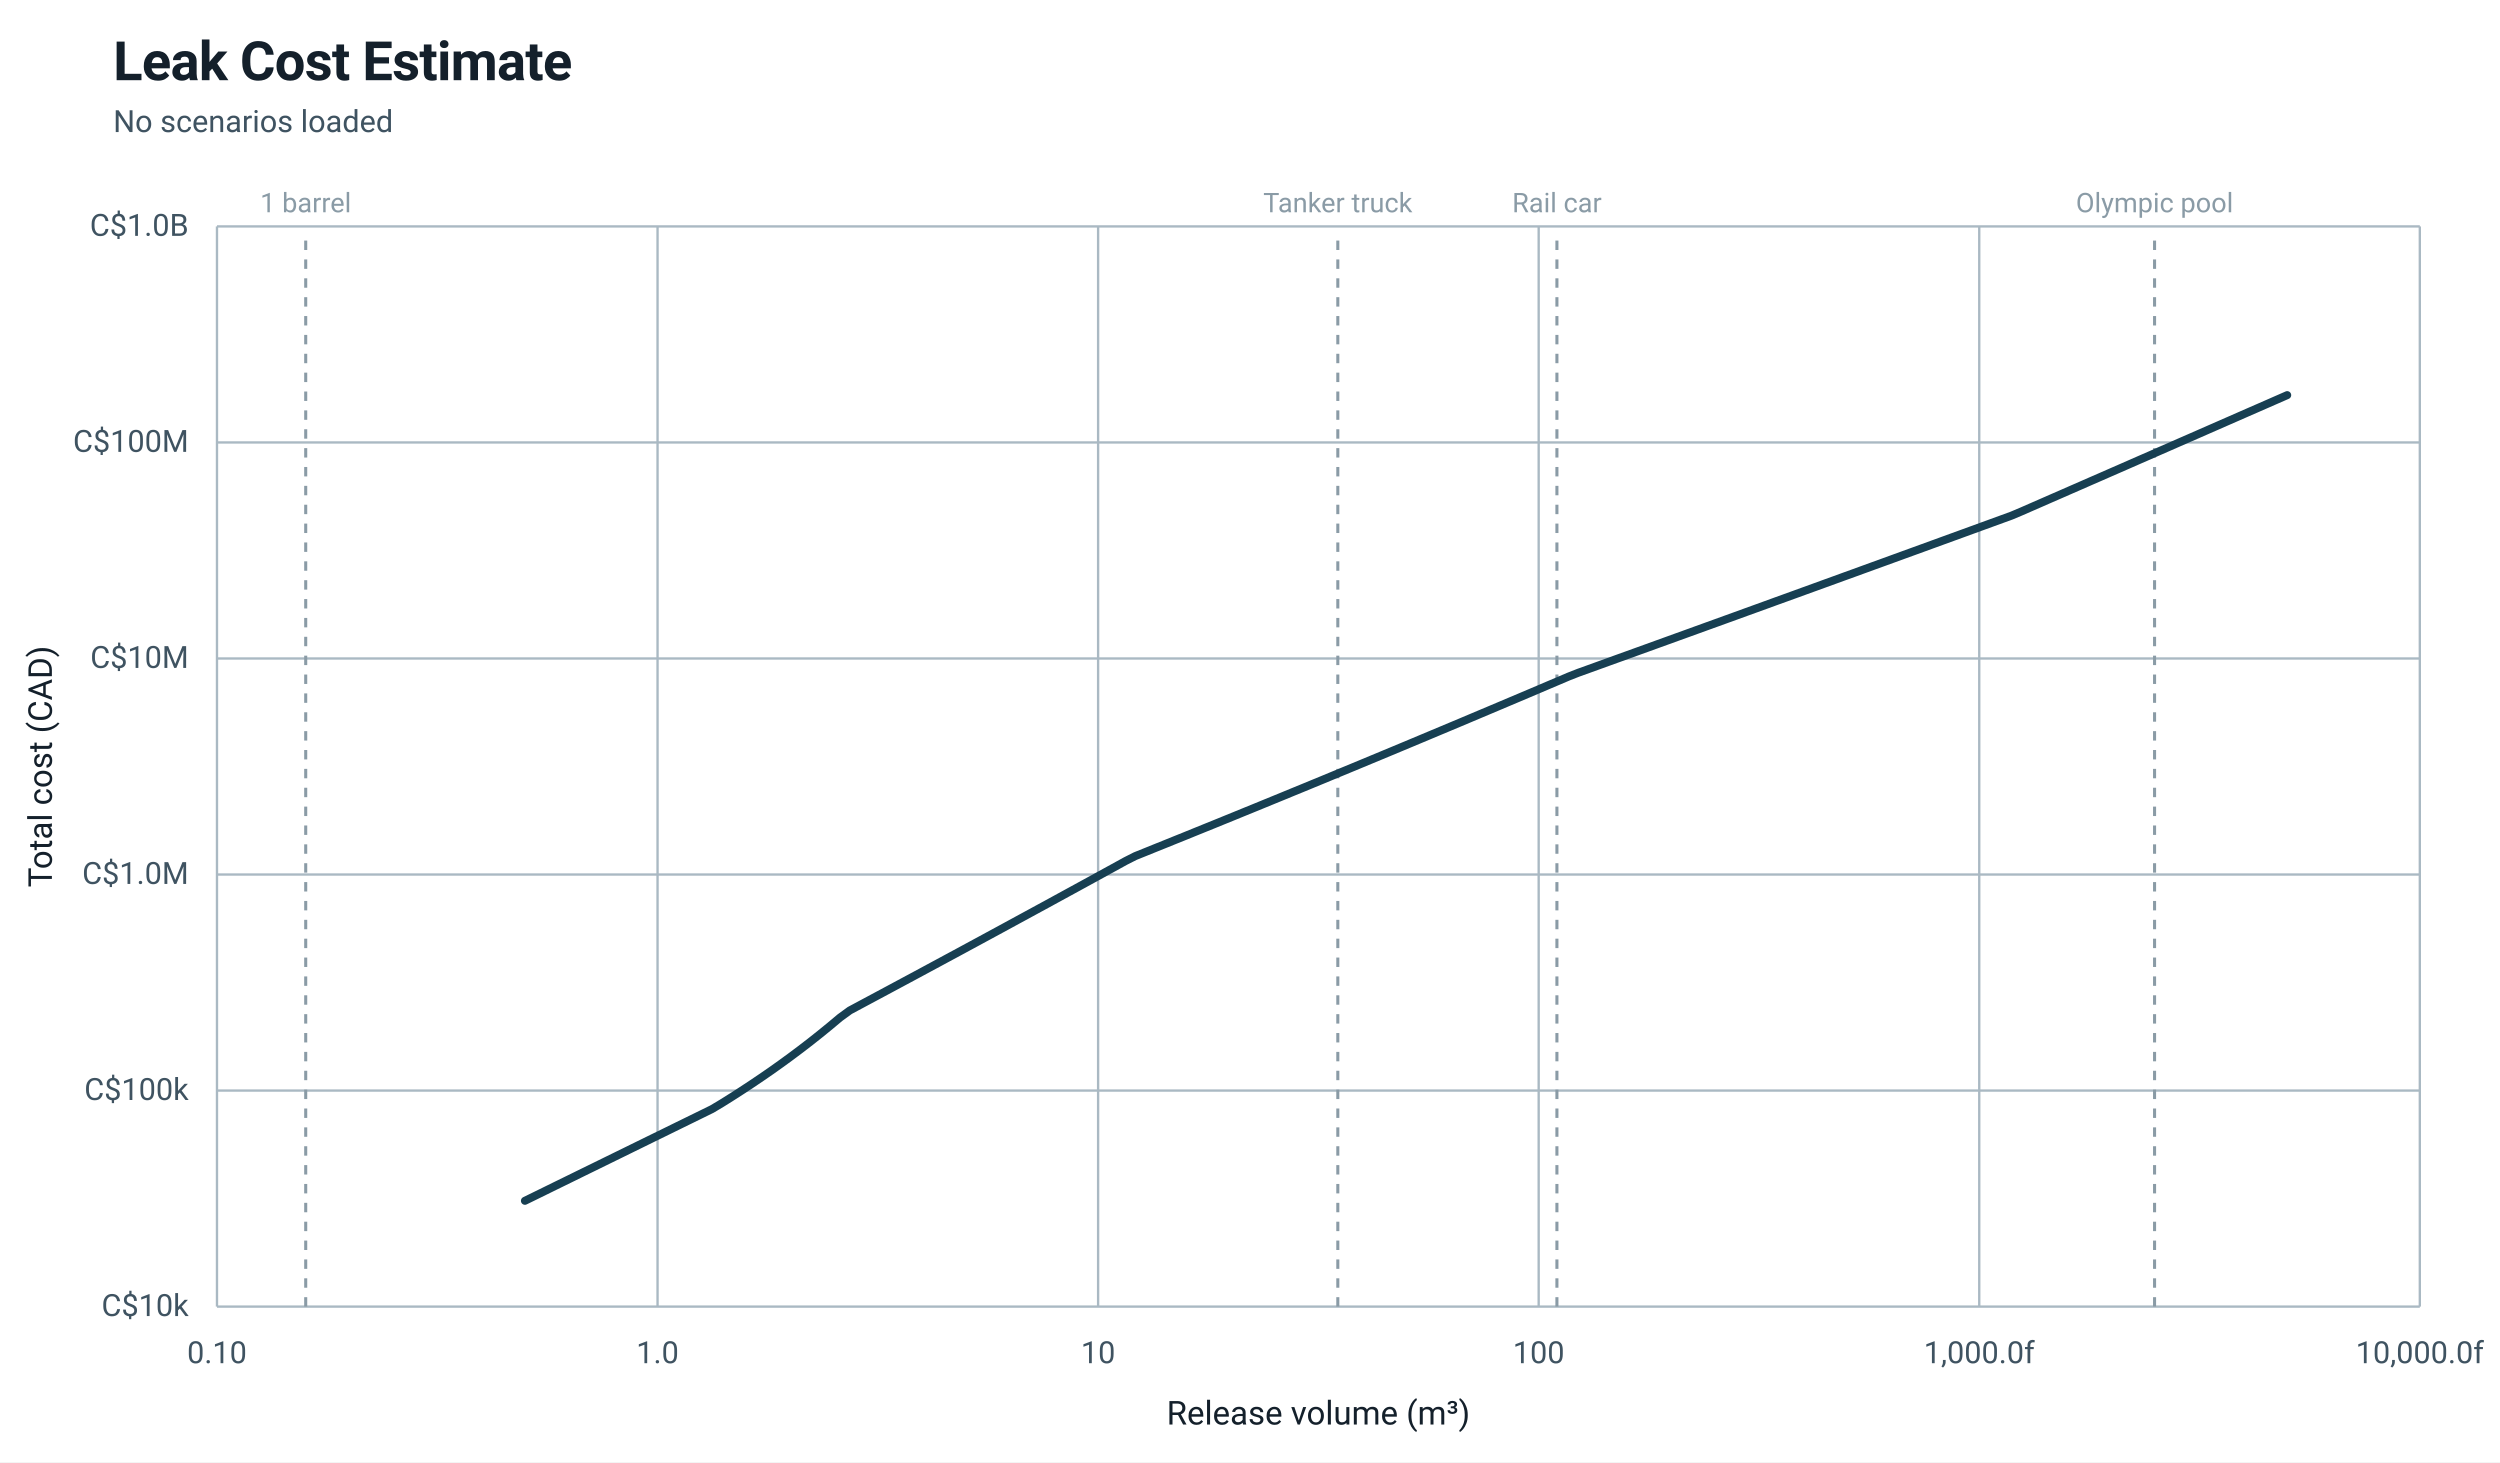
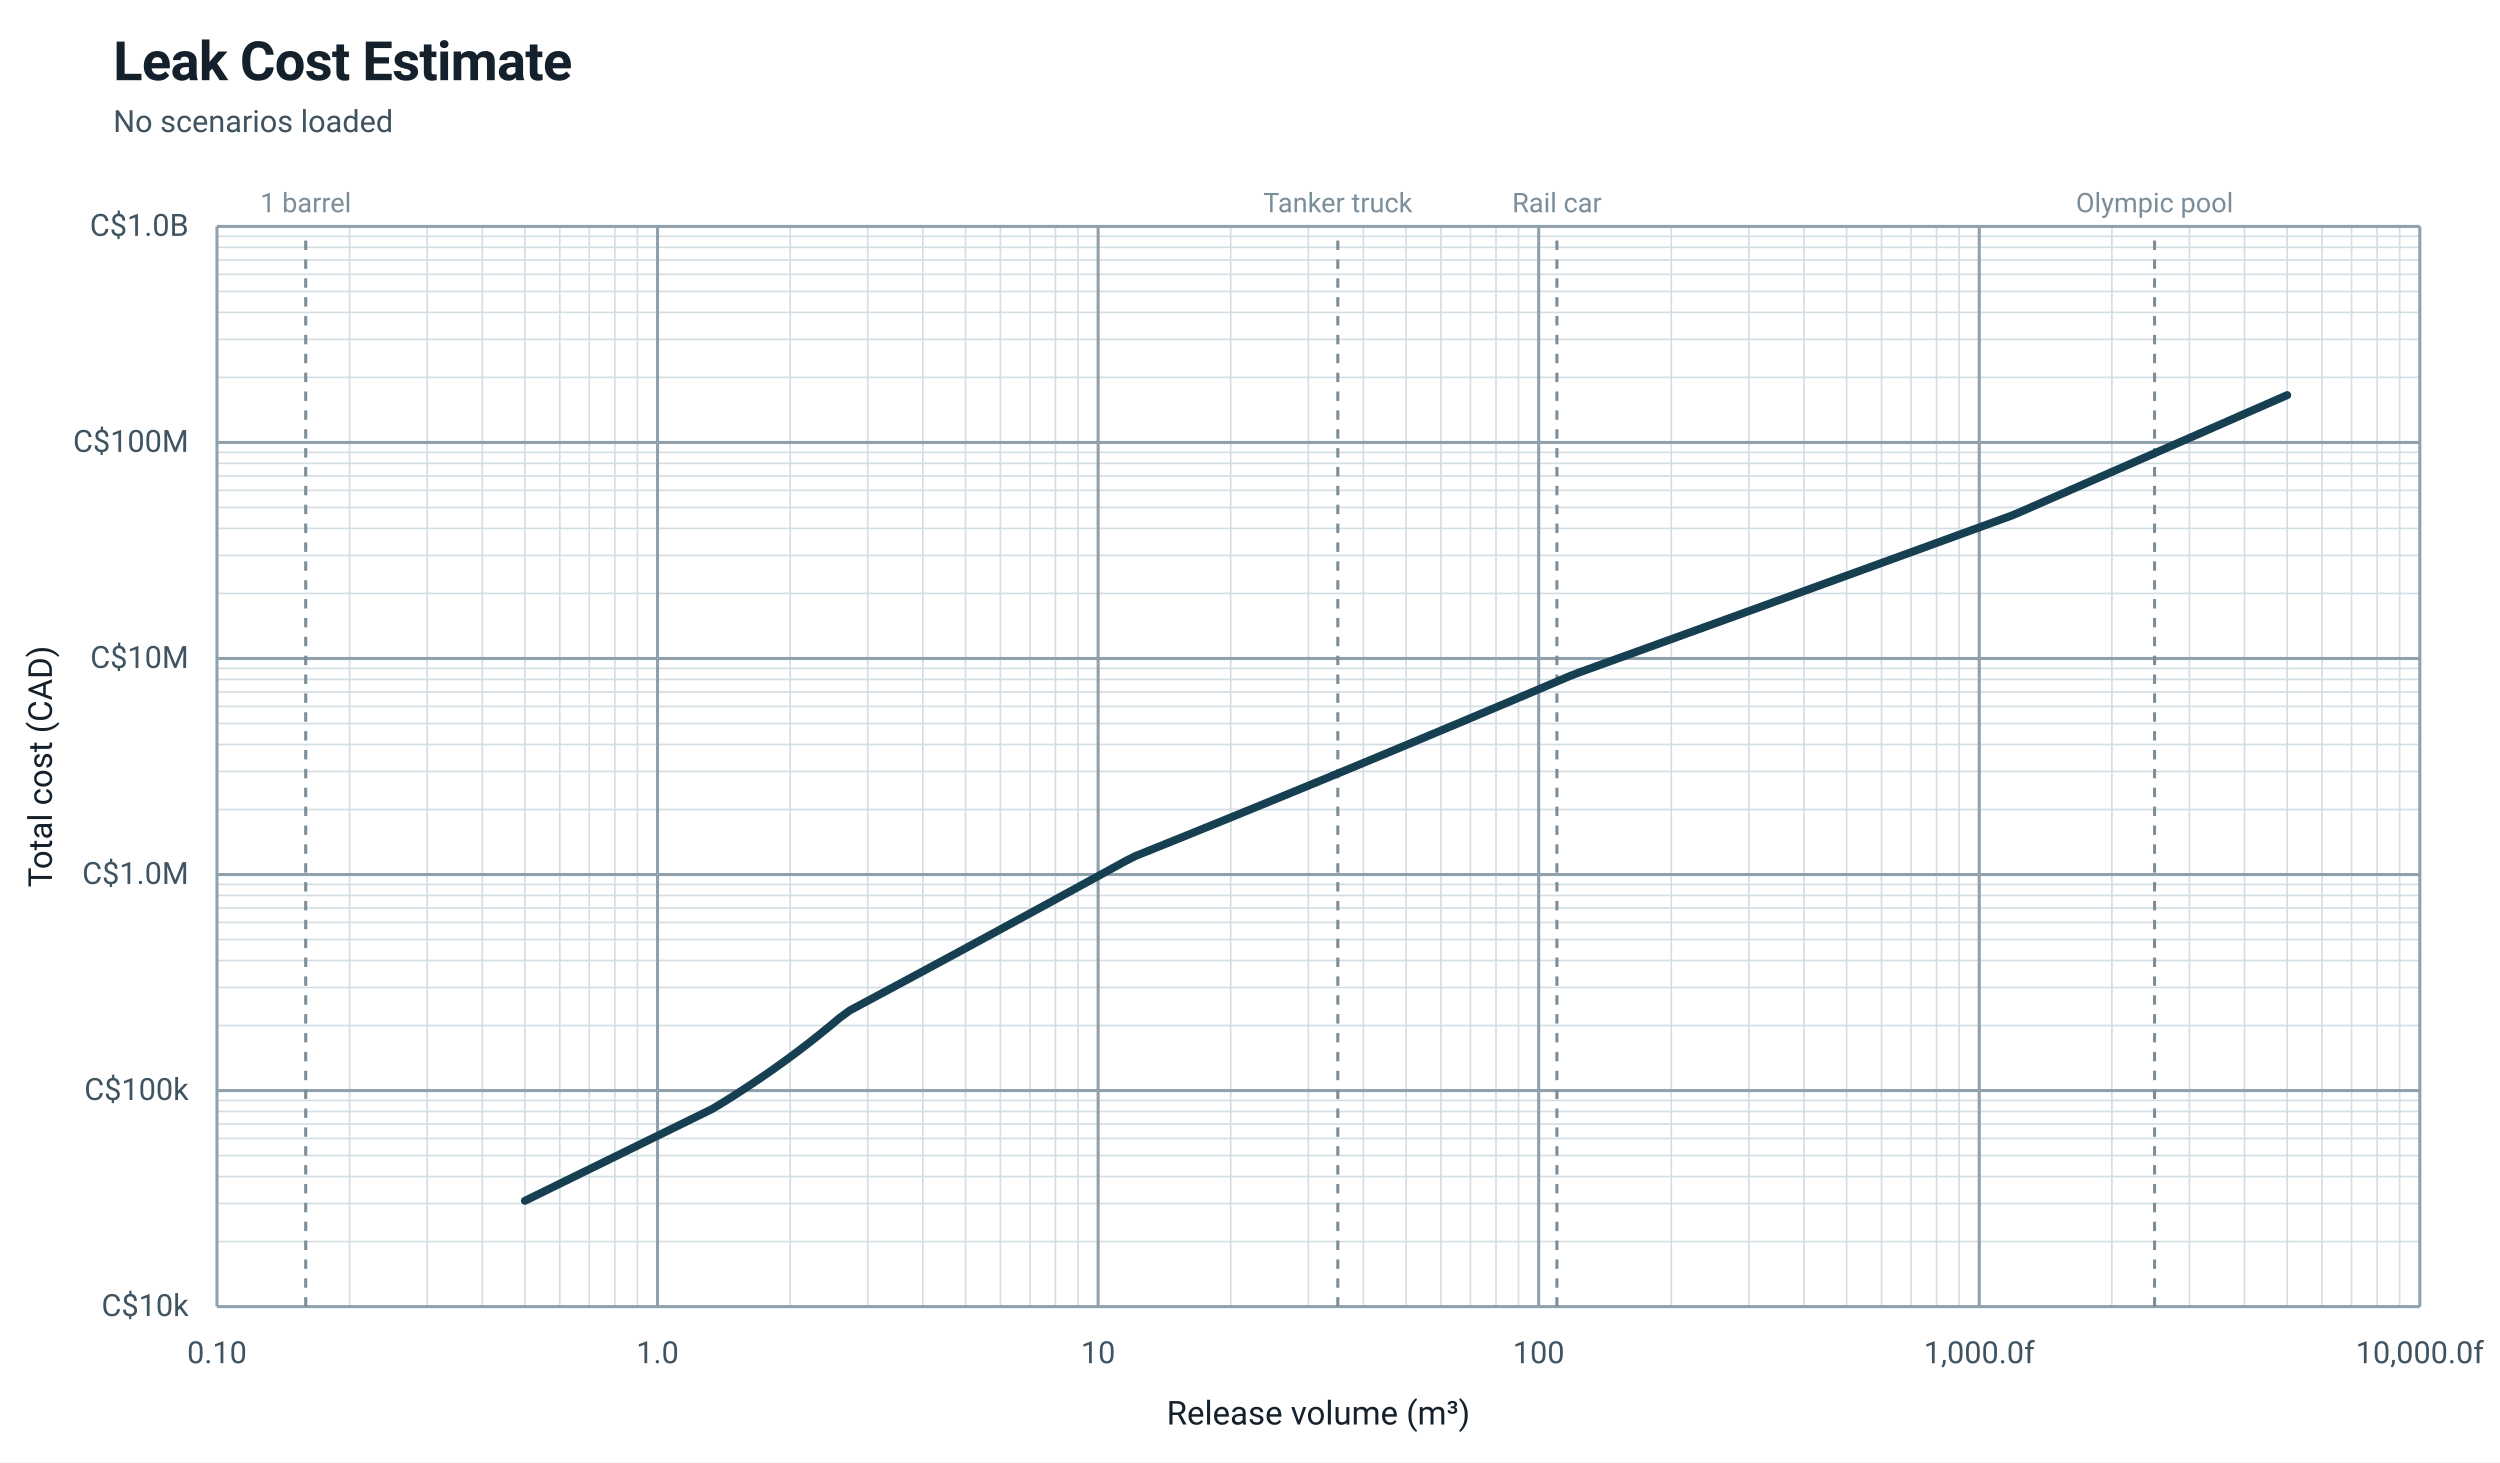
<svg xmlns="http://www.w3.org/2000/svg" viewBox="0 0 1060 620" width="100%" font-family="-apple-system, BlinkMacSystemFont, 'Segoe UI', Roboto, sans-serif">
  <rect width="1060" height="620" fill="white" />
  <text x="48" y="34" font-size="23" font-weight="640" fill="#14202B" letter-spacing="-0.3">Leak Cost Estimate</text>
  <text x="48" y="56" font-size="13" fill="#3F5361">No scenarios loaded</text>
-   <line x1="92" y1="96" x2="92" y2="554" stroke="#AAB9C3" stroke-width="1" />
+   <line x1="148.232" y1="96" x2="148.232" y2="554" stroke="#D3DDE4" stroke-width="0.7" />
+   <line x1="181.126" y1="96" x2="181.126" y2="554" stroke="#D3DDE4" stroke-width="0.7" />
+   <line x1="204.465" y1="96" x2="204.465" y2="554" stroke="#D3DDE4" stroke-width="0.7" />
+   <line x1="222.568" y1="96" x2="222.568" y2="554" stroke="#D3DDE4" stroke-width="0.7" />
+   <line x1="237.359" y1="96" x2="237.359" y2="554" stroke="#D3DDE4" stroke-width="0.7" />
+   <line x1="249.864" y1="96" x2="249.864" y2="554" stroke="#D3DDE4" stroke-width="0.7" />
+   <line x1="260.697" y1="96" x2="260.697" y2="554" stroke="#D3DDE4" stroke-width="0.7" />
+   <line x1="270.253" y1="96" x2="270.253" y2="554" stroke="#D3DDE4" stroke-width="0.7" />
+   <line x1="335.032" y1="96" x2="335.032" y2="554" stroke="#D3DDE4" stroke-width="0.7" />
+   <line x1="367.926" y1="96" x2="367.926" y2="554" stroke="#D3DDE4" stroke-width="0.7" />
+   <line x1="391.265" y1="96" x2="391.265" y2="554" stroke="#D3DDE4" stroke-width="0.7" />
+   <line x1="409.368" y1="96" x2="409.368" y2="554" stroke="#D3DDE4" stroke-width="0.7" />
+   <line x1="424.159" y1="96" x2="424.159" y2="554" stroke="#D3DDE4" stroke-width="0.7" />
+   <line x1="436.664" y1="96" x2="436.664" y2="554" stroke="#D3DDE4" stroke-width="0.7" />
+   <line x1="447.497" y1="96" x2="447.497" y2="554" stroke="#D3DDE4" stroke-width="0.7" />
+   <line x1="457.053" y1="96" x2="457.053" y2="554" stroke="#D3DDE4" stroke-width="0.7" />
+   <line x1="521.832" y1="96" x2="521.832" y2="554" stroke="#D3DDE4" stroke-width="0.7" />
+   <line x1="554.726" y1="96" x2="554.726" y2="554" stroke="#D3DDE4" stroke-width="0.7" />
+   <line x1="578.065" y1="96" x2="578.065" y2="554" stroke="#D3DDE4" stroke-width="0.7" />
+   <line x1="596.168" y1="96" x2="596.168" y2="554" stroke="#D3DDE4" stroke-width="0.7" />
+   <line x1="610.959" y1="96" x2="610.959" y2="554" stroke="#D3DDE4" stroke-width="0.7" />
+   <line x1="623.464" y1="96" x2="623.464" y2="554" stroke="#D3DDE4" stroke-width="0.7" />
+   <line x1="634.297" y1="96" x2="634.297" y2="554" stroke="#D3DDE4" stroke-width="0.7" />
+   <line x1="643.853" y1="96" x2="643.853" y2="554" stroke="#D3DDE4" stroke-width="0.7" />
+   <line x1="708.632" y1="96" x2="708.632" y2="554" stroke="#D3DDE4" stroke-width="0.7" />
+   <line x1="741.526" y1="96" x2="741.526" y2="554" stroke="#D3DDE4" stroke-width="0.7" />
+   <line x1="764.865" y1="96" x2="764.865" y2="554" stroke="#D3DDE4" stroke-width="0.7" />
+   <line x1="782.968" y1="96" x2="782.968" y2="554" stroke="#D3DDE4" stroke-width="0.7" />
+   <line x1="797.759" y1="96" x2="797.759" y2="554" stroke="#D3DDE4" stroke-width="0.7" />
+   <line x1="810.264" y1="96" x2="810.264" y2="554" stroke="#D3DDE4" stroke-width="0.7" />
+   <line x1="821.097" y1="96" x2="821.097" y2="554" stroke="#D3DDE4" stroke-width="0.7" />
+   <line x1="830.653" y1="96" x2="830.653" y2="554" stroke="#D3DDE4" stroke-width="0.7" />
+   <line x1="895.432" y1="96" x2="895.432" y2="554" stroke="#D3DDE4" stroke-width="0.7" />
+   <line x1="928.326" y1="96" x2="928.326" y2="554" stroke="#D3DDE4" stroke-width="0.7" />
+   <line x1="951.665" y1="96" x2="951.665" y2="554" stroke="#D3DDE4" stroke-width="0.7" />
+   <line x1="969.768" y1="96" x2="969.768" y2="554" stroke="#D3DDE4" stroke-width="0.7" />
+   <line x1="984.559" y1="96" x2="984.559" y2="554" stroke="#D3DDE4" stroke-width="0.7" />
+   <line x1="997.064" y1="96" x2="997.064" y2="554" stroke="#D3DDE4" stroke-width="0.7" />
+   <line x1="1007.9" y1="96" x2="1007.9" y2="554" stroke="#D3DDE4" stroke-width="0.7" />
+   <line x1="1017.45" y1="96" x2="1017.45" y2="554" stroke="#D3DDE4" stroke-width="0.7" />
+   <line x1="92" y1="526.426" x2="1026" y2="526.426" stroke="#D3DDE4" stroke-width="0.7" />
+   <line x1="92" y1="510.296" x2="1026" y2="510.296" stroke="#D3DDE4" stroke-width="0.7" />
+   <line x1="92" y1="498.851" x2="1026" y2="498.851" stroke="#D3DDE4" stroke-width="0.7" />
+   <line x1="92" y1="489.974" x2="1026" y2="489.974" stroke="#D3DDE4" stroke-width="0.7" />
+   <line x1="92" y1="482.721" x2="1026" y2="482.721" stroke="#D3DDE4" stroke-width="0.7" />
+   <line x1="92" y1="476.589" x2="1026" y2="476.589" stroke="#D3DDE4" stroke-width="0.7" />
+   <line x1="92" y1="471.277" x2="1026" y2="471.277" stroke="#D3DDE4" stroke-width="0.7" />
+   <line x1="92" y1="466.591" x2="1026" y2="466.591" stroke="#D3DDE4" stroke-width="0.7" />
+   <line x1="92" y1="434.826" x2="1026" y2="434.826" stroke="#D3DDE4" stroke-width="0.7" />
+   <line x1="92" y1="418.696" x2="1026" y2="418.696" stroke="#D3DDE4" stroke-width="0.7" />
+   <line x1="92" y1="407.251" x2="1026" y2="407.251" stroke="#D3DDE4" stroke-width="0.7" />
+   <line x1="92" y1="398.374" x2="1026" y2="398.374" stroke="#D3DDE4" stroke-width="0.7" />
+   <line x1="92" y1="391.121" x2="1026" y2="391.121" stroke="#D3DDE4" stroke-width="0.7" />
+   <line x1="92" y1="384.989" x2="1026" y2="384.989" stroke="#D3DDE4" stroke-width="0.7" />
+   <line x1="92" y1="379.677" x2="1026" y2="379.677" stroke="#D3DDE4" stroke-width="0.7" />
+   <line x1="92" y1="374.991" x2="1026" y2="374.991" stroke="#D3DDE4" stroke-width="0.7" />
+   <line x1="92" y1="343.226" x2="1026" y2="343.226" stroke="#D3DDE4" stroke-width="0.7" />
+   <line x1="92" y1="327.096" x2="1026" y2="327.096" stroke="#D3DDE4" stroke-width="0.7" />
+   <line x1="92" y1="315.651" x2="1026" y2="315.651" stroke="#D3DDE4" stroke-width="0.7" />
+   <line x1="92" y1="306.774" x2="1026" y2="306.774" stroke="#D3DDE4" stroke-width="0.7" />
+   <line x1="92" y1="299.521" x2="1026" y2="299.521" stroke="#D3DDE4" stroke-width="0.7" />
+   <line x1="92" y1="293.389" x2="1026" y2="293.389" stroke="#D3DDE4" stroke-width="0.7" />
+   <line x1="92" y1="288.077" x2="1026" y2="288.077" stroke="#D3DDE4" stroke-width="0.7" />
+   <line x1="92" y1="283.391" x2="1026" y2="283.391" stroke="#D3DDE4" stroke-width="0.7" />
+   <line x1="92" y1="251.626" x2="1026" y2="251.626" stroke="#D3DDE4" stroke-width="0.7" />
+   <line x1="92" y1="235.496" x2="1026" y2="235.496" stroke="#D3DDE4" stroke-width="0.7" />
+   <line x1="92" y1="224.051" x2="1026" y2="224.051" stroke="#D3DDE4" stroke-width="0.7" />
+   <line x1="92" y1="215.174" x2="1026" y2="215.174" stroke="#D3DDE4" stroke-width="0.7" />
+   <line x1="92" y1="207.921" x2="1026" y2="207.921" stroke="#D3DDE4" stroke-width="0.7" />
+   <line x1="92" y1="201.789" x2="1026" y2="201.789" stroke="#D3DDE4" stroke-width="0.7" />
+   <line x1="92" y1="196.477" x2="1026" y2="196.477" stroke="#D3DDE4" stroke-width="0.7" />
+   <line x1="92" y1="191.791" x2="1026" y2="191.791" stroke="#D3DDE4" stroke-width="0.7" />
+   <line x1="92" y1="160.026" x2="1026" y2="160.026" stroke="#D3DDE4" stroke-width="0.7" />
+   <line x1="92" y1="143.896" x2="1026" y2="143.896" stroke="#D3DDE4" stroke-width="0.7" />
+   <line x1="92" y1="132.451" x2="1026" y2="132.451" stroke="#D3DDE4" stroke-width="0.7" />
+   <line x1="92" y1="123.574" x2="1026" y2="123.574" stroke="#D3DDE4" stroke-width="0.7" />
+   <line x1="92" y1="116.321" x2="1026" y2="116.321" stroke="#D3DDE4" stroke-width="0.7" />
+   <line x1="92" y1="110.189" x2="1026" y2="110.189" stroke="#D3DDE4" stroke-width="0.7" />
+   <line x1="92" y1="104.877" x2="1026" y2="104.877" stroke="#D3DDE4" stroke-width="0.7" />
+   <line x1="92" y1="100.191" x2="1026" y2="100.191" stroke="#D3DDE4" stroke-width="0.7" />
+   <line x1="92" y1="96" x2="92" y2="554" stroke="#8FA1AD" stroke-width="1.3" />
  <text x="92" y="578" font-size="13" fill="#3F5361" text-anchor="middle">0.10</text>
-   <line x1="278.8" y1="96" x2="278.8" y2="554" stroke="#AAB9C3" stroke-width="1" />
+   <line x1="278.8" y1="96" x2="278.8" y2="554" stroke="#8FA1AD" stroke-width="1.3" />
  <text x="278.8" y="578" font-size="13" fill="#3F5361" text-anchor="middle">1.0</text>
-   <line x1="465.6" y1="96" x2="465.6" y2="554" stroke="#AAB9C3" stroke-width="1" />
+   <line x1="465.6" y1="96" x2="465.6" y2="554" stroke="#8FA1AD" stroke-width="1.3" />
  <text x="465.6" y="578" font-size="13" fill="#3F5361" text-anchor="middle">10</text>
-   <line x1="652.4" y1="96" x2="652.4" y2="554" stroke="#AAB9C3" stroke-width="1" />
+   <line x1="652.4" y1="96" x2="652.4" y2="554" stroke="#8FA1AD" stroke-width="1.3" />
  <text x="652.4" y="578" font-size="13" fill="#3F5361" text-anchor="middle">100</text>
-   <line x1="839.2" y1="96" x2="839.2" y2="554" stroke="#AAB9C3" stroke-width="1" />
+   <line x1="839.2" y1="96" x2="839.2" y2="554" stroke="#8FA1AD" stroke-width="1.3" />
  <text x="839.2" y="578" font-size="13" fill="#3F5361" text-anchor="middle">1,000.0f</text>
-   <line x1="1026" y1="96" x2="1026" y2="554" stroke="#AAB9C3" stroke-width="1" />
+   <line x1="1026" y1="96" x2="1026" y2="554" stroke="#8FA1AD" stroke-width="1.3" />
  <text x="1026" y="578" font-size="13" fill="#3F5361" text-anchor="middle">10,000.0f</text>
-   <line x1="92" y1="554" x2="1026" y2="554" stroke="#AAB9C3" stroke-width="1" />
+   <line x1="92" y1="554" x2="1026" y2="554" stroke="#8FA1AD" stroke-width="1.3" />
  <text x="80" y="558" font-size="13" fill="#3F5361" text-anchor="end">C$10k</text>
-   <line x1="92" y1="462.4" x2="1026" y2="462.4" stroke="#AAB9C3" stroke-width="1" />
+   <line x1="92" y1="462.4" x2="1026" y2="462.4" stroke="#8FA1AD" stroke-width="1.3" />
  <text x="80" y="466.4" font-size="13" fill="#3F5361" text-anchor="end">C$100k</text>
-   <line x1="92" y1="370.8" x2="1026" y2="370.8" stroke="#AAB9C3" stroke-width="1" />
+   <line x1="92" y1="370.8" x2="1026" y2="370.8" stroke="#8FA1AD" stroke-width="1.3" />
  <text x="80" y="374.8" font-size="13" fill="#3F5361" text-anchor="end">C$1.0M</text>
-   <line x1="92" y1="279.2" x2="1026" y2="279.2" stroke="#AAB9C3" stroke-width="1" />
+   <line x1="92" y1="279.2" x2="1026" y2="279.2" stroke="#8FA1AD" stroke-width="1.3" />
  <text x="80" y="283.2" font-size="13" fill="#3F5361" text-anchor="end">C$10M</text>
-   <line x1="92" y1="187.6" x2="1026" y2="187.6" stroke="#AAB9C3" stroke-width="1" />
+   <line x1="92" y1="187.6" x2="1026" y2="187.6" stroke="#8FA1AD" stroke-width="1.3" />
  <text x="80" y="191.6" font-size="13" fill="#3F5361" text-anchor="end">C$100M</text>
-   <line x1="92" y1="96" x2="1026" y2="96" stroke="#AAB9C3" stroke-width="1" />
+   <line x1="92" y1="96" x2="1026" y2="96" stroke="#8FA1AD" stroke-width="1.3" />
  <text x="80" y="100" font-size="13" fill="#3F5361" text-anchor="end">C$1.0B</text>
  <text x="559" y="604" font-size="14" fill="#14202B" text-anchor="middle">Release volume (m³)</text>
  <text transform="translate(22,325) rotate(-90)" font-size="14" fill="#14202B" text-anchor="middle">Total cost (CAD)</text>
-   <line x1="129.621" y1="102" x2="129.621" y2="554" stroke="#8A9BA6" stroke-width="1.3" stroke-dasharray="4 4" />
-   <text x="129.621" y="90" font-size="11.5" fill="#8A9BA6" text-anchor="middle">1 barrel</text>
-   <line x1="567.232" y1="102" x2="567.232" y2="554" stroke="#8A9BA6" stroke-width="1.3" stroke-dasharray="4 4" />
-   <text x="567.232" y="90" font-size="11.5" fill="#8A9BA6" text-anchor="middle">Tanker truck</text>
-   <line x1="660.132" y1="102" x2="660.132" y2="554" stroke="#8A9BA6" stroke-width="1.3" stroke-dasharray="4 4" />
-   <text x="660.132" y="90" font-size="11.5" fill="#8A9BA6" text-anchor="middle">Rail car</text>
-   <line x1="913.535" y1="102" x2="913.535" y2="554" stroke="#8A9BA6" stroke-width="1.3" stroke-dasharray="4 4" />
-   <text x="913.535" y="90" font-size="11.5" fill="#8A9BA6" text-anchor="middle">Olympic pool</text>
+   <line x1="129.621" y1="102" x2="129.621" y2="554" stroke="#7A8D99" stroke-width="1.3" stroke-dasharray="4 4" />
+   <text x="129.621" y="90" font-size="11.5" fill="#7A8D99" text-anchor="middle">1 barrel</text>
+   <line x1="567.232" y1="102" x2="567.232" y2="554" stroke="#7A8D99" stroke-width="1.3" stroke-dasharray="4 4" />
+   <text x="567.232" y="90" font-size="11.5" fill="#7A8D99" text-anchor="middle">Tanker truck</text>
+   <line x1="660.132" y1="102" x2="660.132" y2="554" stroke="#7A8D99" stroke-width="1.3" stroke-dasharray="4 4" />
+   <text x="660.132" y="90" font-size="11.5" fill="#7A8D99" text-anchor="middle">Rail car</text>
+   <line x1="913.535" y1="102" x2="913.535" y2="554" stroke="#7A8D99" stroke-width="1.3" stroke-dasharray="4 4" />
+   <text x="913.535" y="90" font-size="11.5" fill="#7A8D99" text-anchor="middle">Olympic pool</text>
  <polyline points="222.57,509.14 226.74,507.10 230.92,505.05 235.09,503.00 239.26,500.96 243.44,498.91 247.61,496.86 251.79,494.82 255.96,492.77 260.14,490.72 264.31,488.68 268.48,486.63 272.66,484.58 276.83,482.53 281.01,480.49 285.18,478.44 289.36,476.39 293.53,474.35 297.71,472.30 301.88,470.25 306.05,467.76 310.23,465.14 314.40,462.46 318.58,459.71 322.75,456.90 326.93,454.02 331.10,451.06 335.27,448.02 339.45,444.89 343.62,441.68 347.80,438.37 351.97,434.97 356.15,431.47 360.32,428.43 364.49,426.20 368.67,423.96 372.84,421.73 377.02,419.49 381.19,417.25 385.37,415.01 389.54,412.77 393.71,410.52 397.89,408.27 402.06,406.02 406.24,403.77 410.41,401.51 414.59,399.25 418.76,396.99 422.93,394.73 427.11,392.46 431.28,390.19 435.46,387.92 439.63,385.65 443.81,383.38 447.98,381.10 452.15,378.82 456.33,376.54 460.50,374.26 464.68,371.97 468.85,369.68 473.03,367.39 477.20,365.09 481.37,362.98 485.55,361.30 489.72,359.61 493.90,357.93 498.07,356.24 502.25,354.56 506.42,352.86 510.59,351.17 514.77,349.48 518.94,347.78 523.12,346.08 527.29,344.37 531.47,342.67 535.64,340.96 539.81,339.25 543.99,337.54 548.16,335.82 552.34,334.11 556.51,332.39 560.69,330.67 564.86,328.94 569.03,327.22 573.21,325.49 577.38,323.76 581.56,322.02 585.73,320.29 589.91,318.55 594.08,316.81 598.25,315.07 602.43,313.32 606.60,311.57 610.78,309.82 614.95,308.07 619.13,306.32 623.30,304.56 627.47,302.80 631.65,301.04 635.82,299.28 640.00,297.51 644.17,295.75 648.35,293.98 652.52,292.21 656.69,290.43 660.87,288.66 665.04,286.88 669.22,285.24 673.39,283.74 677.57,282.23 681.74,280.72 685.92,279.21 690.09,277.71 694.26,276.20 698.44,274.69 702.61,273.18 706.79,271.67 710.96,270.16 715.14,268.65 719.31,267.14 723.48,265.63 727.66,264.12 731.83,262.61 736.01,261.10 740.18,259.58 744.36,258.07 748.53,256.56 752.70,255.04 756.88,253.53 761.05,252.02 765.23,250.50 769.40,248.99 773.58,247.47 777.75,245.96 781.92,244.44 786.10,242.93 790.27,241.41 794.45,239.89 798.62,238.38 802.80,236.86 806.97,235.34 811.14,233.83 815.32,232.31 819.49,230.79 823.67,229.27 827.84,227.75 832.02,226.23 836.19,224.71 840.36,223.19 844.54,221.67 848.71,220.15 852.89,218.63 857.06,216.87 861.24,215.04 865.41,213.22 869.58,211.39 873.76,209.57 877.93,207.74 882.11,205.92 886.28,204.09 890.46,202.27 894.63,200.44 898.80,198.62 902.98,196.79 907.15,194.96 911.33,193.14 915.50,191.31 919.68,189.48 923.85,187.65 928.02,185.83 932.20,184.00 936.37,182.17 940.55,180.34 944.72,178.51 948.90,176.68 953.07,174.85 957.24,173.03 961.42,171.20 965.59,169.37 969.77,167.54" fill="none" stroke="#173F52" stroke-width="3.4" stroke-linecap="round" stroke-linejoin="round" />
</svg>
